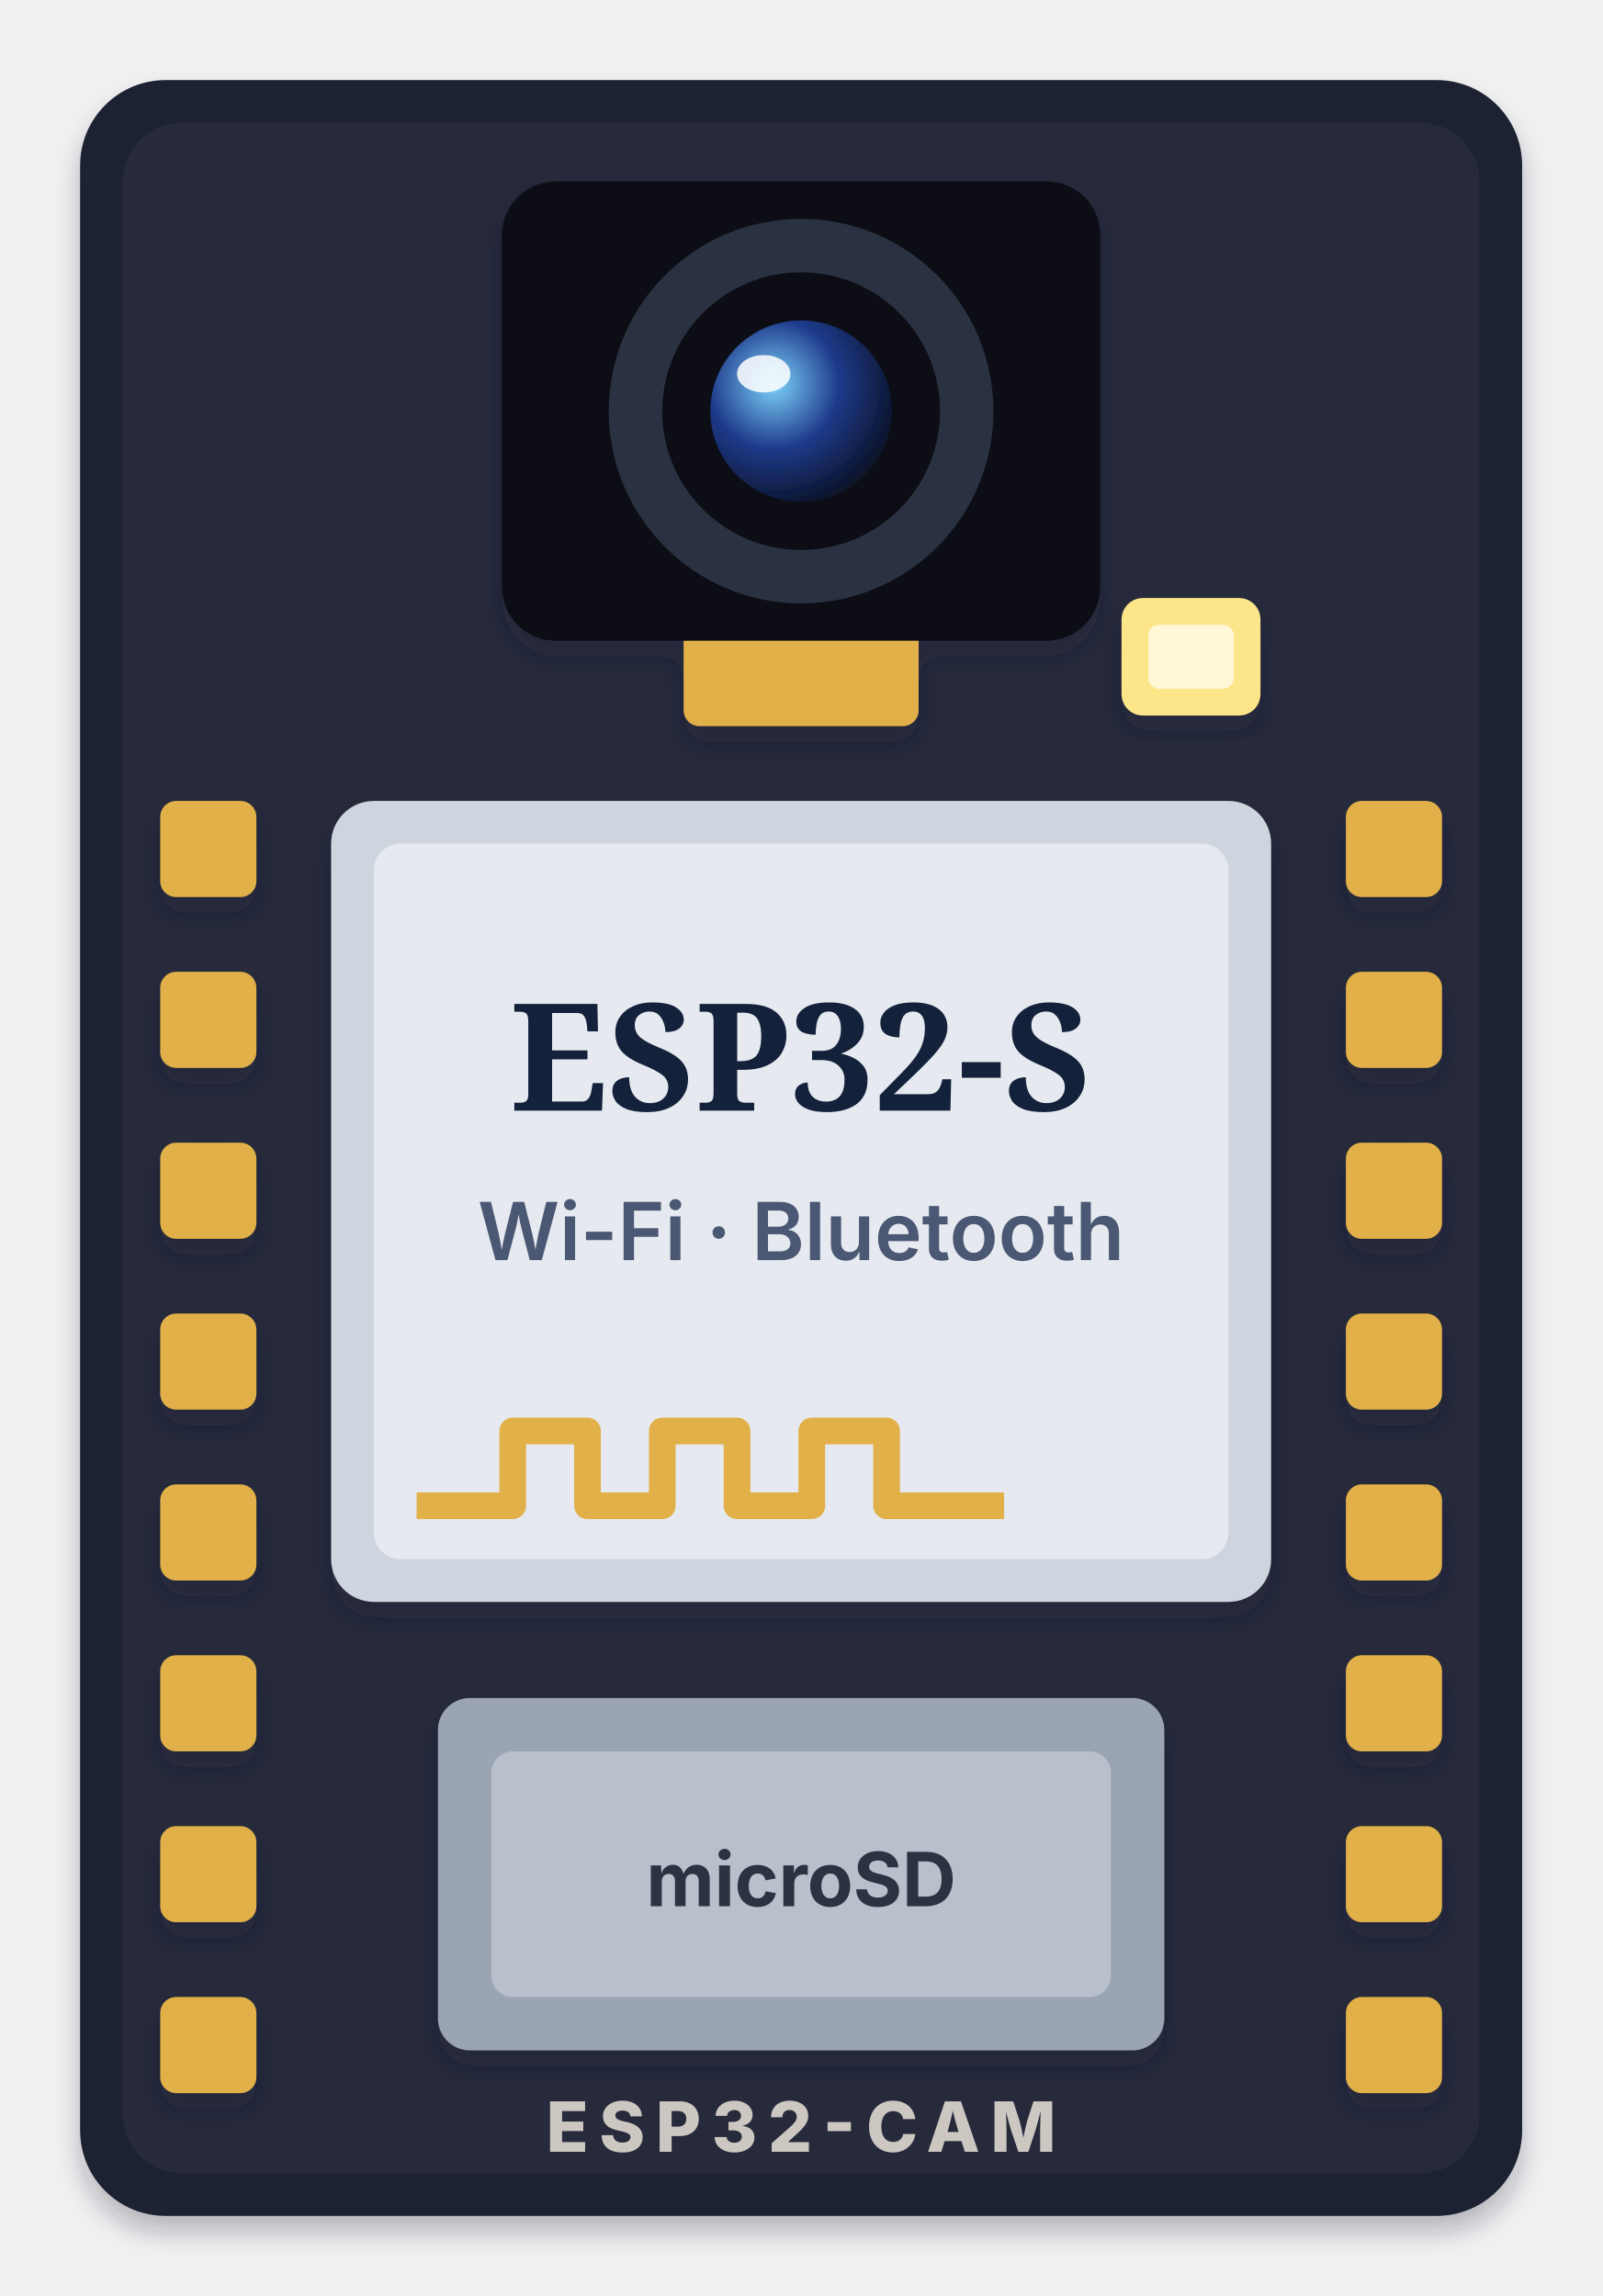
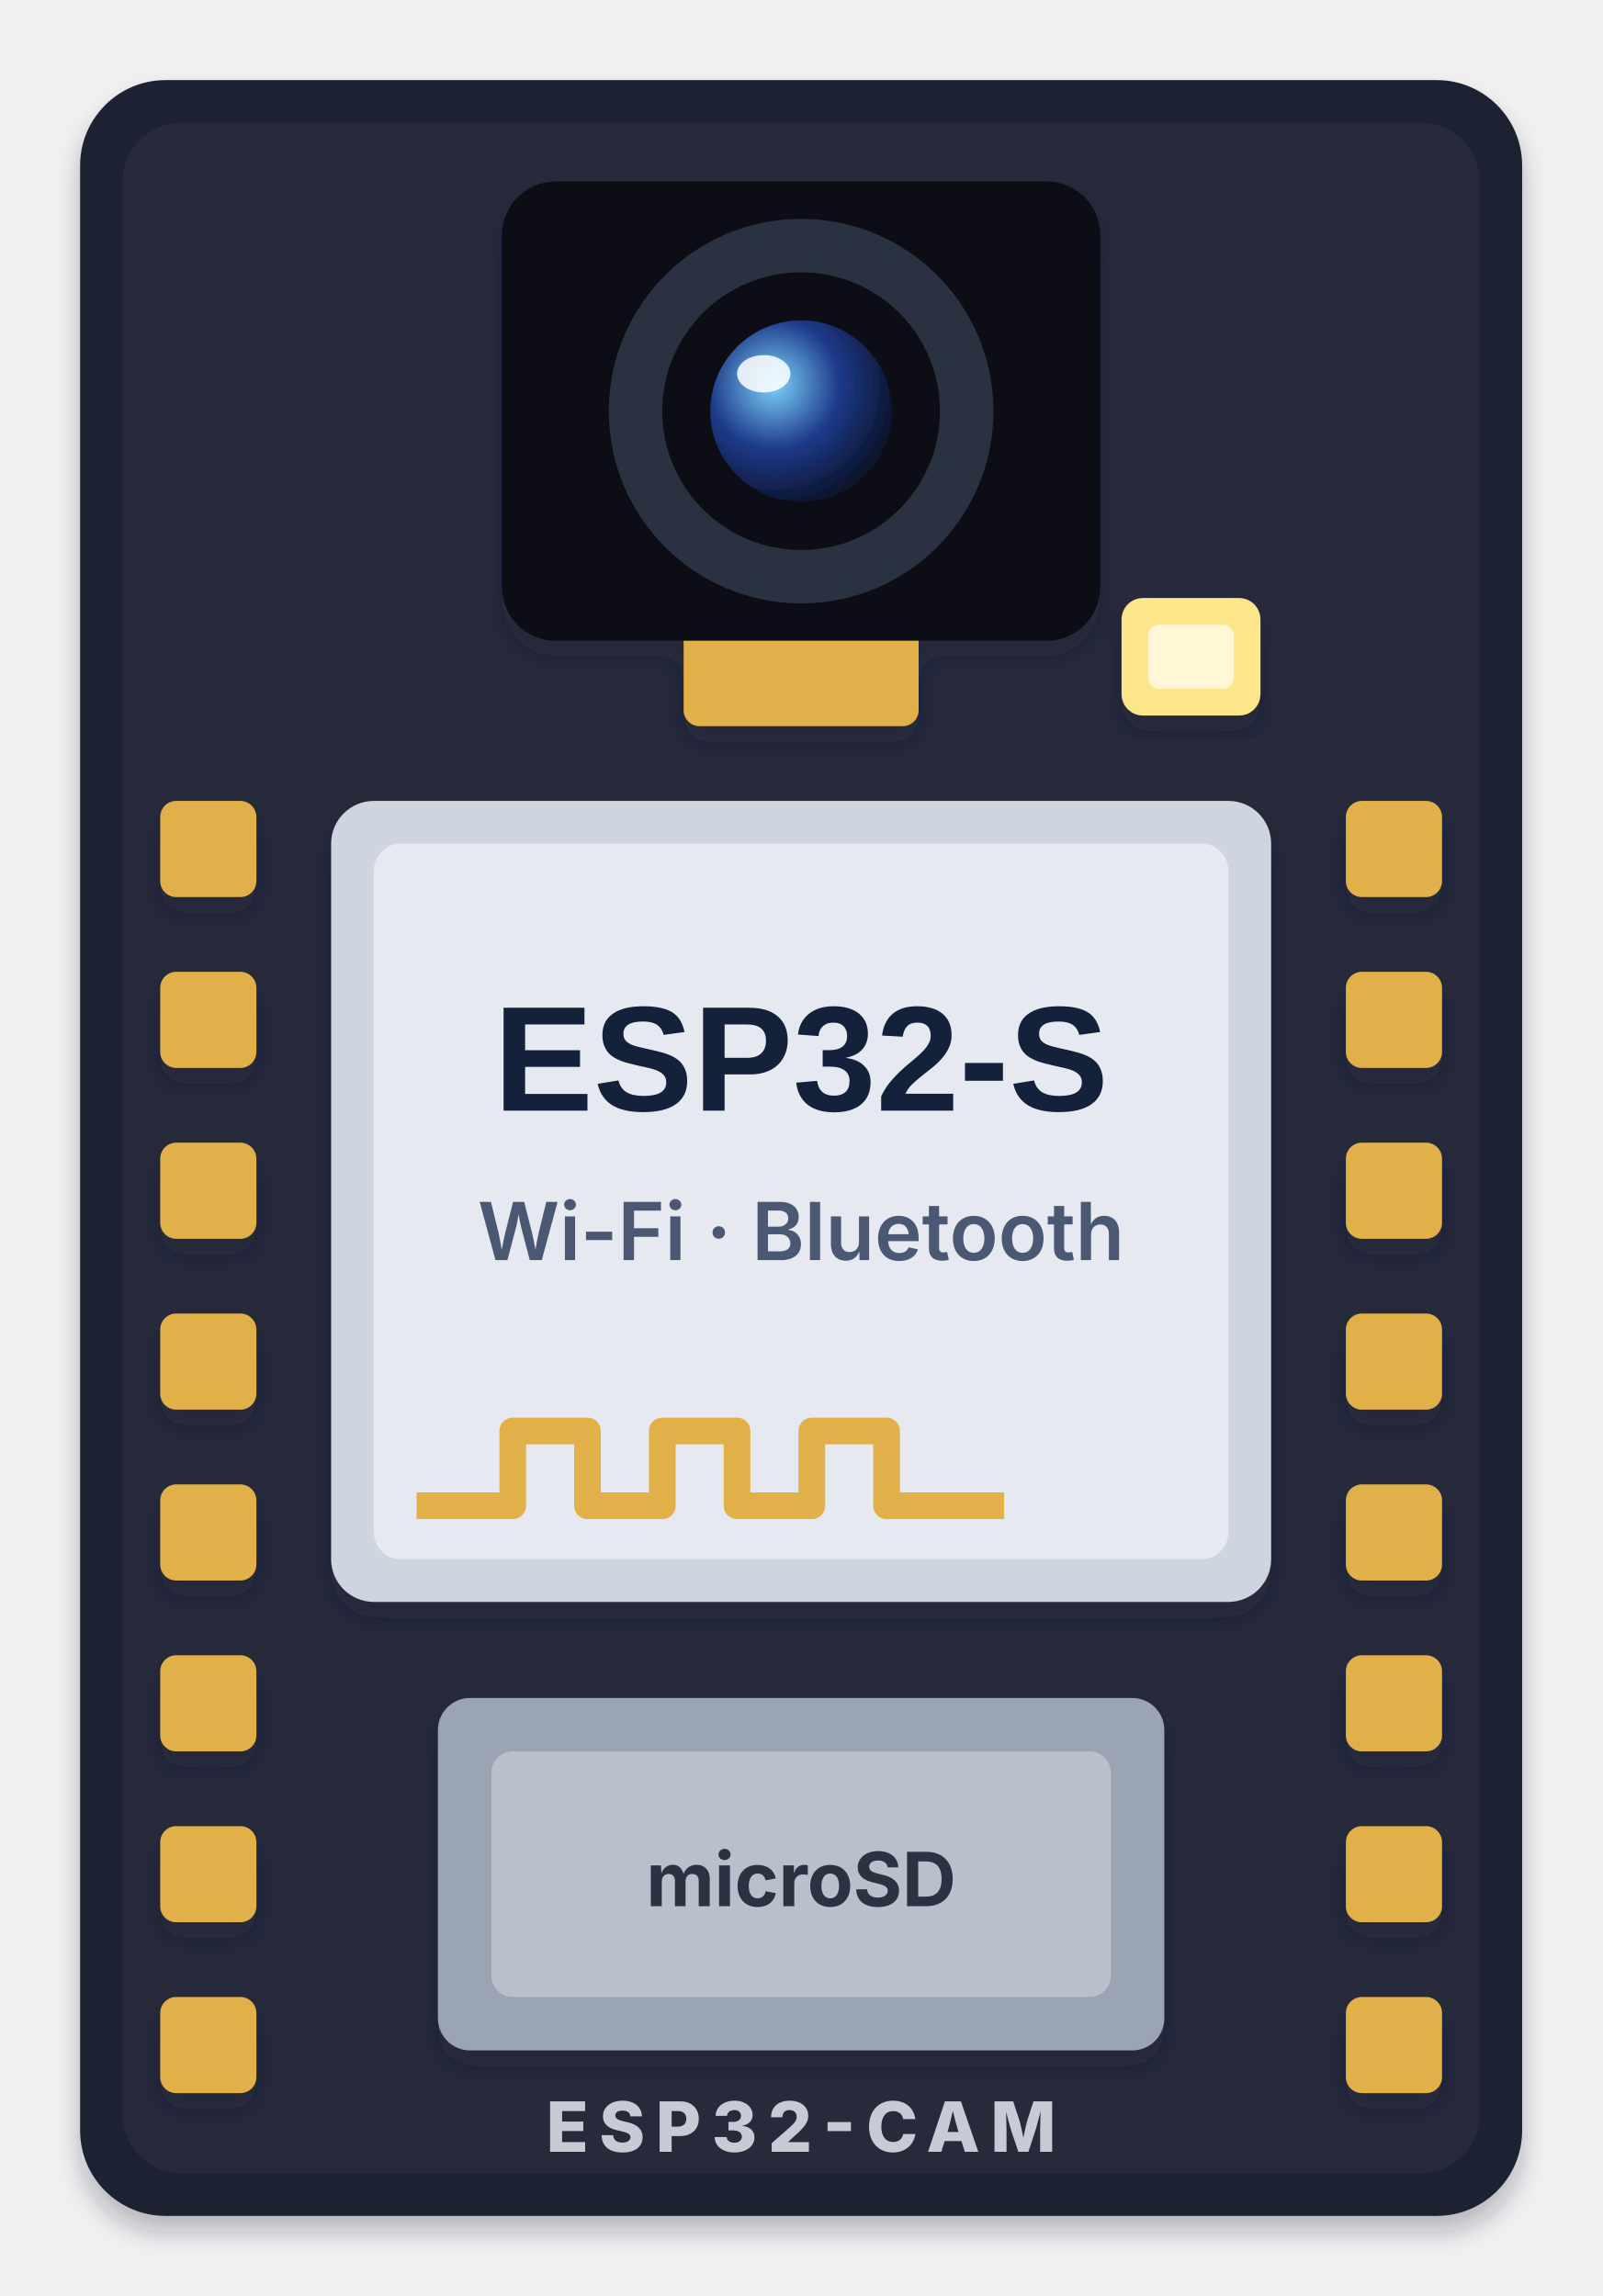
<svg xmlns="http://www.w3.org/2000/svg" viewBox="0 0 300 430" role="img" aria-label="Módulo ESP32-CAM">
  <defs>
    <filter id="p" x="-20%" y="-20%" width="140%" height="140%">
      <feDropShadow dx="0" dy="3" stdDeviation="2.2" flood-color="#13213a" flood-opacity=".28" />
    </filter>
    <radialGradient id="glass" cx=".35" cy=".35" r=".8">
      <stop offset="0" stop-color="#7dd3fc" />
      <stop offset=".45" stop-color="#1e3a8a" />
      <stop offset="1" stop-color="#05070c" />
    </radialGradient>
  </defs>
  <g filter="url(#p)">
    <rect x="15" y="15" width="270" height="400" rx="16" fill="#1f2430" />
    <rect x="23" y="23" width="254" height="384" rx="11" fill="#262c3a" />
  </g>
  <g fill="#e2b04a" filter="url(#p)">
    <rect x="30" y="150" width="18" height="18" rx="3" />
    <rect x="30" y="182" width="18" height="18" rx="3" />
    <rect x="30" y="214" width="18" height="18" rx="3" />
    <rect x="30" y="246" width="18" height="18" rx="3" />
    <rect x="30" y="278" width="18" height="18" rx="3" />
    <rect x="30" y="310" width="18" height="18" rx="3" />
    <rect x="30" y="342" width="18" height="18" rx="3" />
    <rect x="30" y="374" width="18" height="18" rx="3" />
    <rect x="252" y="150" width="18" height="18" rx="3" />
    <rect x="252" y="182" width="18" height="18" rx="3" />
    <rect x="252" y="214" width="18" height="18" rx="3" />
    <rect x="252" y="246" width="18" height="18" rx="3" />
    <rect x="252" y="278" width="18" height="18" rx="3" />
    <rect x="252" y="310" width="18" height="18" rx="3" />
    <rect x="252" y="342" width="18" height="18" rx="3" />
    <rect x="252" y="374" width="18" height="18" rx="3" />
  </g>
  <g filter="url(#p)">
    <rect x="62" y="150" width="176" height="150" rx="8" fill="#cfd5de" />
    <rect x="70" y="158" width="160" height="134" rx="5" fill="#e6eaf0" />
    <path d="M78 282 h18 v-14 h14 v14 h14 v-14 h14 v14 h14 v-14 h14 v14 h22" fill="none" stroke="#e2b04a" stroke-width="5" stroke-linejoin="round" />
  </g>
-   <text x="150" y="208" text-anchor="middle" font-family="Fraunces, Georgia, serif" font-weight="800" font-size="28" fill="#13213a">ESP32-S</text>
+   <text x="150" y="208" text-anchor="middle" font-family="Saira, 'Arial Narrow', Arial, sans-serif" font-weight="800" font-size="28" fill="#13213a">ESP32-S</text>
  <text x="150" y="236" text-anchor="middle" font-family="Inter, Arial, sans-serif" font-weight="600" font-size="15" fill="#4b5873">Wi-Fi · Bluetooth</text>
  <g filter="url(#p)">
    <rect x="210" y="112" width="26" height="22" rx="4" fill="#fde68a" />
    <rect x="215" y="117" width="16" height="12" rx="2" fill="#fff7d6" />
  </g>
  <g filter="url(#p)">
    <rect x="128" y="96" width="44" height="40" rx="3" fill="#e2b04a" />
    <rect x="94" y="34" width="112" height="86" rx="10" fill="#0d1017" />
    <circle cx="150" cy="77" r="36" fill="#2b3242" />
    <circle cx="150" cy="77" r="26" fill="#0a0c12" />
    <circle cx="150" cy="77" r="17" fill="url(#glass)" />
    <ellipse cx="143" cy="70" rx="5" ry="3.5" fill="#fff" opacity=".85" />
  </g>
  <g filter="url(#p)">
    <rect x="82" y="318" width="136" height="66" rx="6" fill="#9aa4b2" />
    <rect x="92" y="328" width="116" height="46" rx="4" fill="#b8c0cc" />
  </g>
  <text x="150" y="357" text-anchor="middle" font-family="Inter, Arial, sans-serif" font-weight="700" font-size="14" fill="#2b3242">microSD</text>
-   <text x="150" y="403" text-anchor="middle" font-family="Inter, Arial, sans-serif" font-weight="800" font-size="13" letter-spacing="2" fill="#f6efe4" opacity=".8">ESP32-CAM</text>
+   <text x="150" y="403" text-anchor="middle" font-family="Inter, Arial, sans-serif" font-weight="800" font-size="13" letter-spacing="2" fill="#E3E8F0" opacity=".85">ESP32-CAM</text>
</svg>
